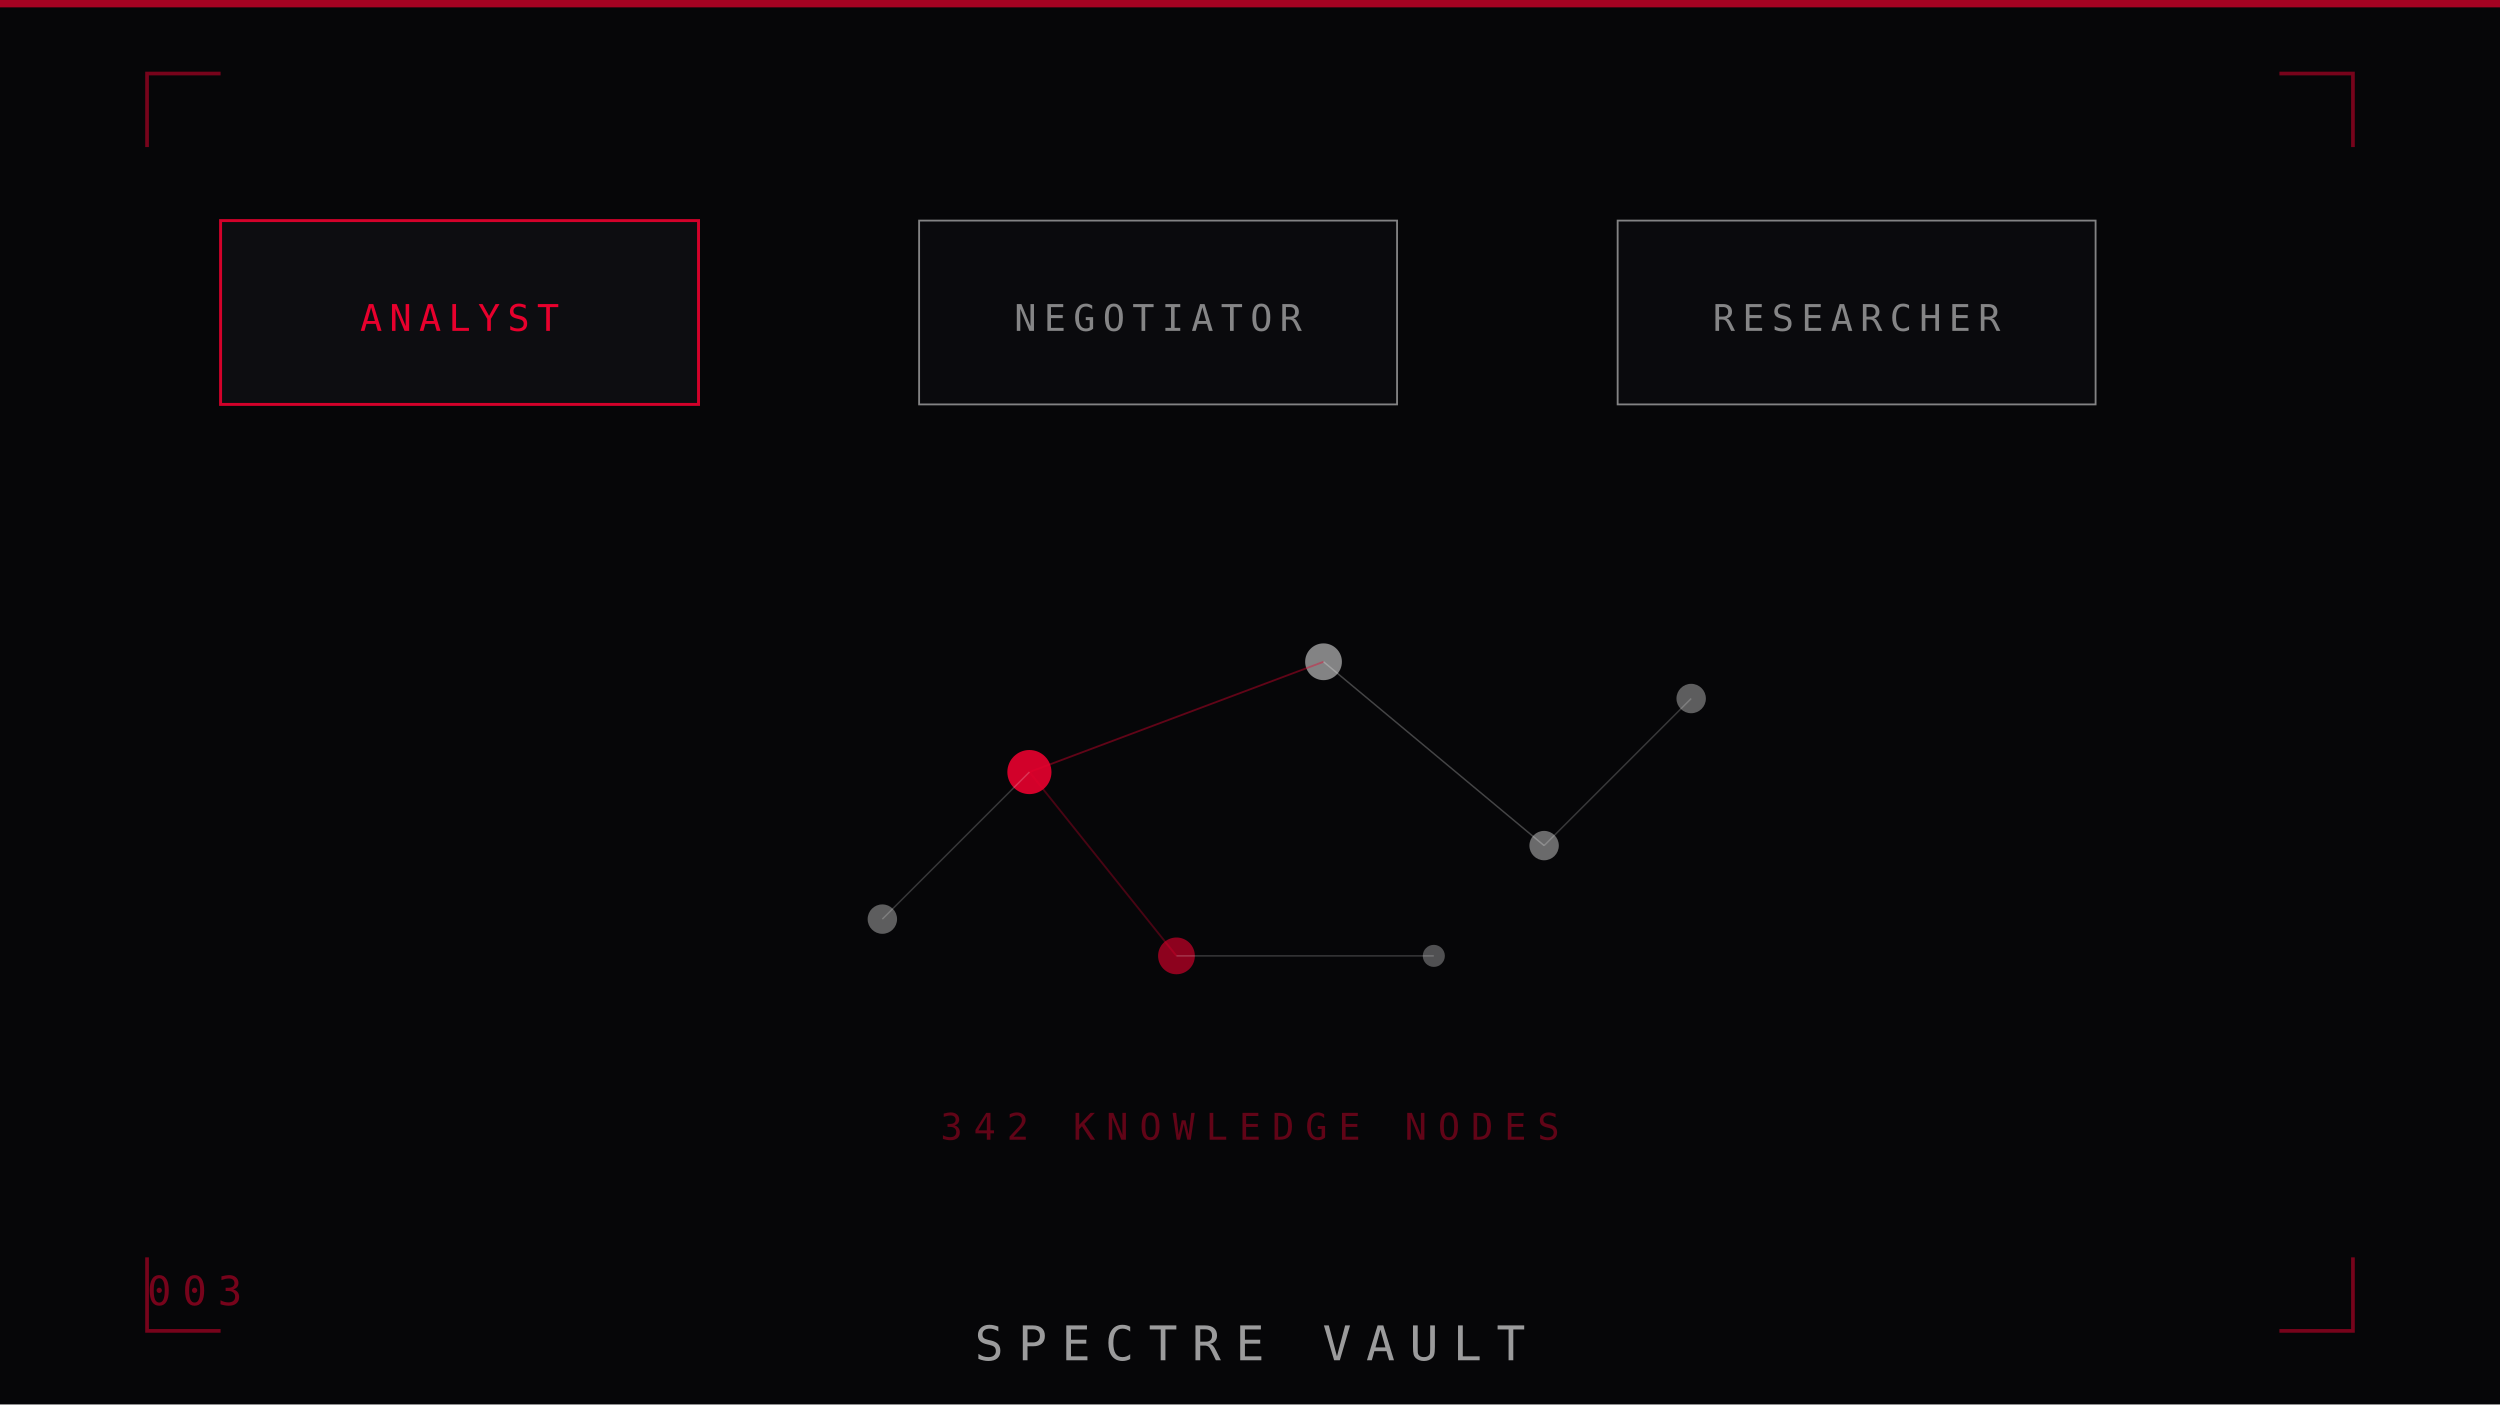
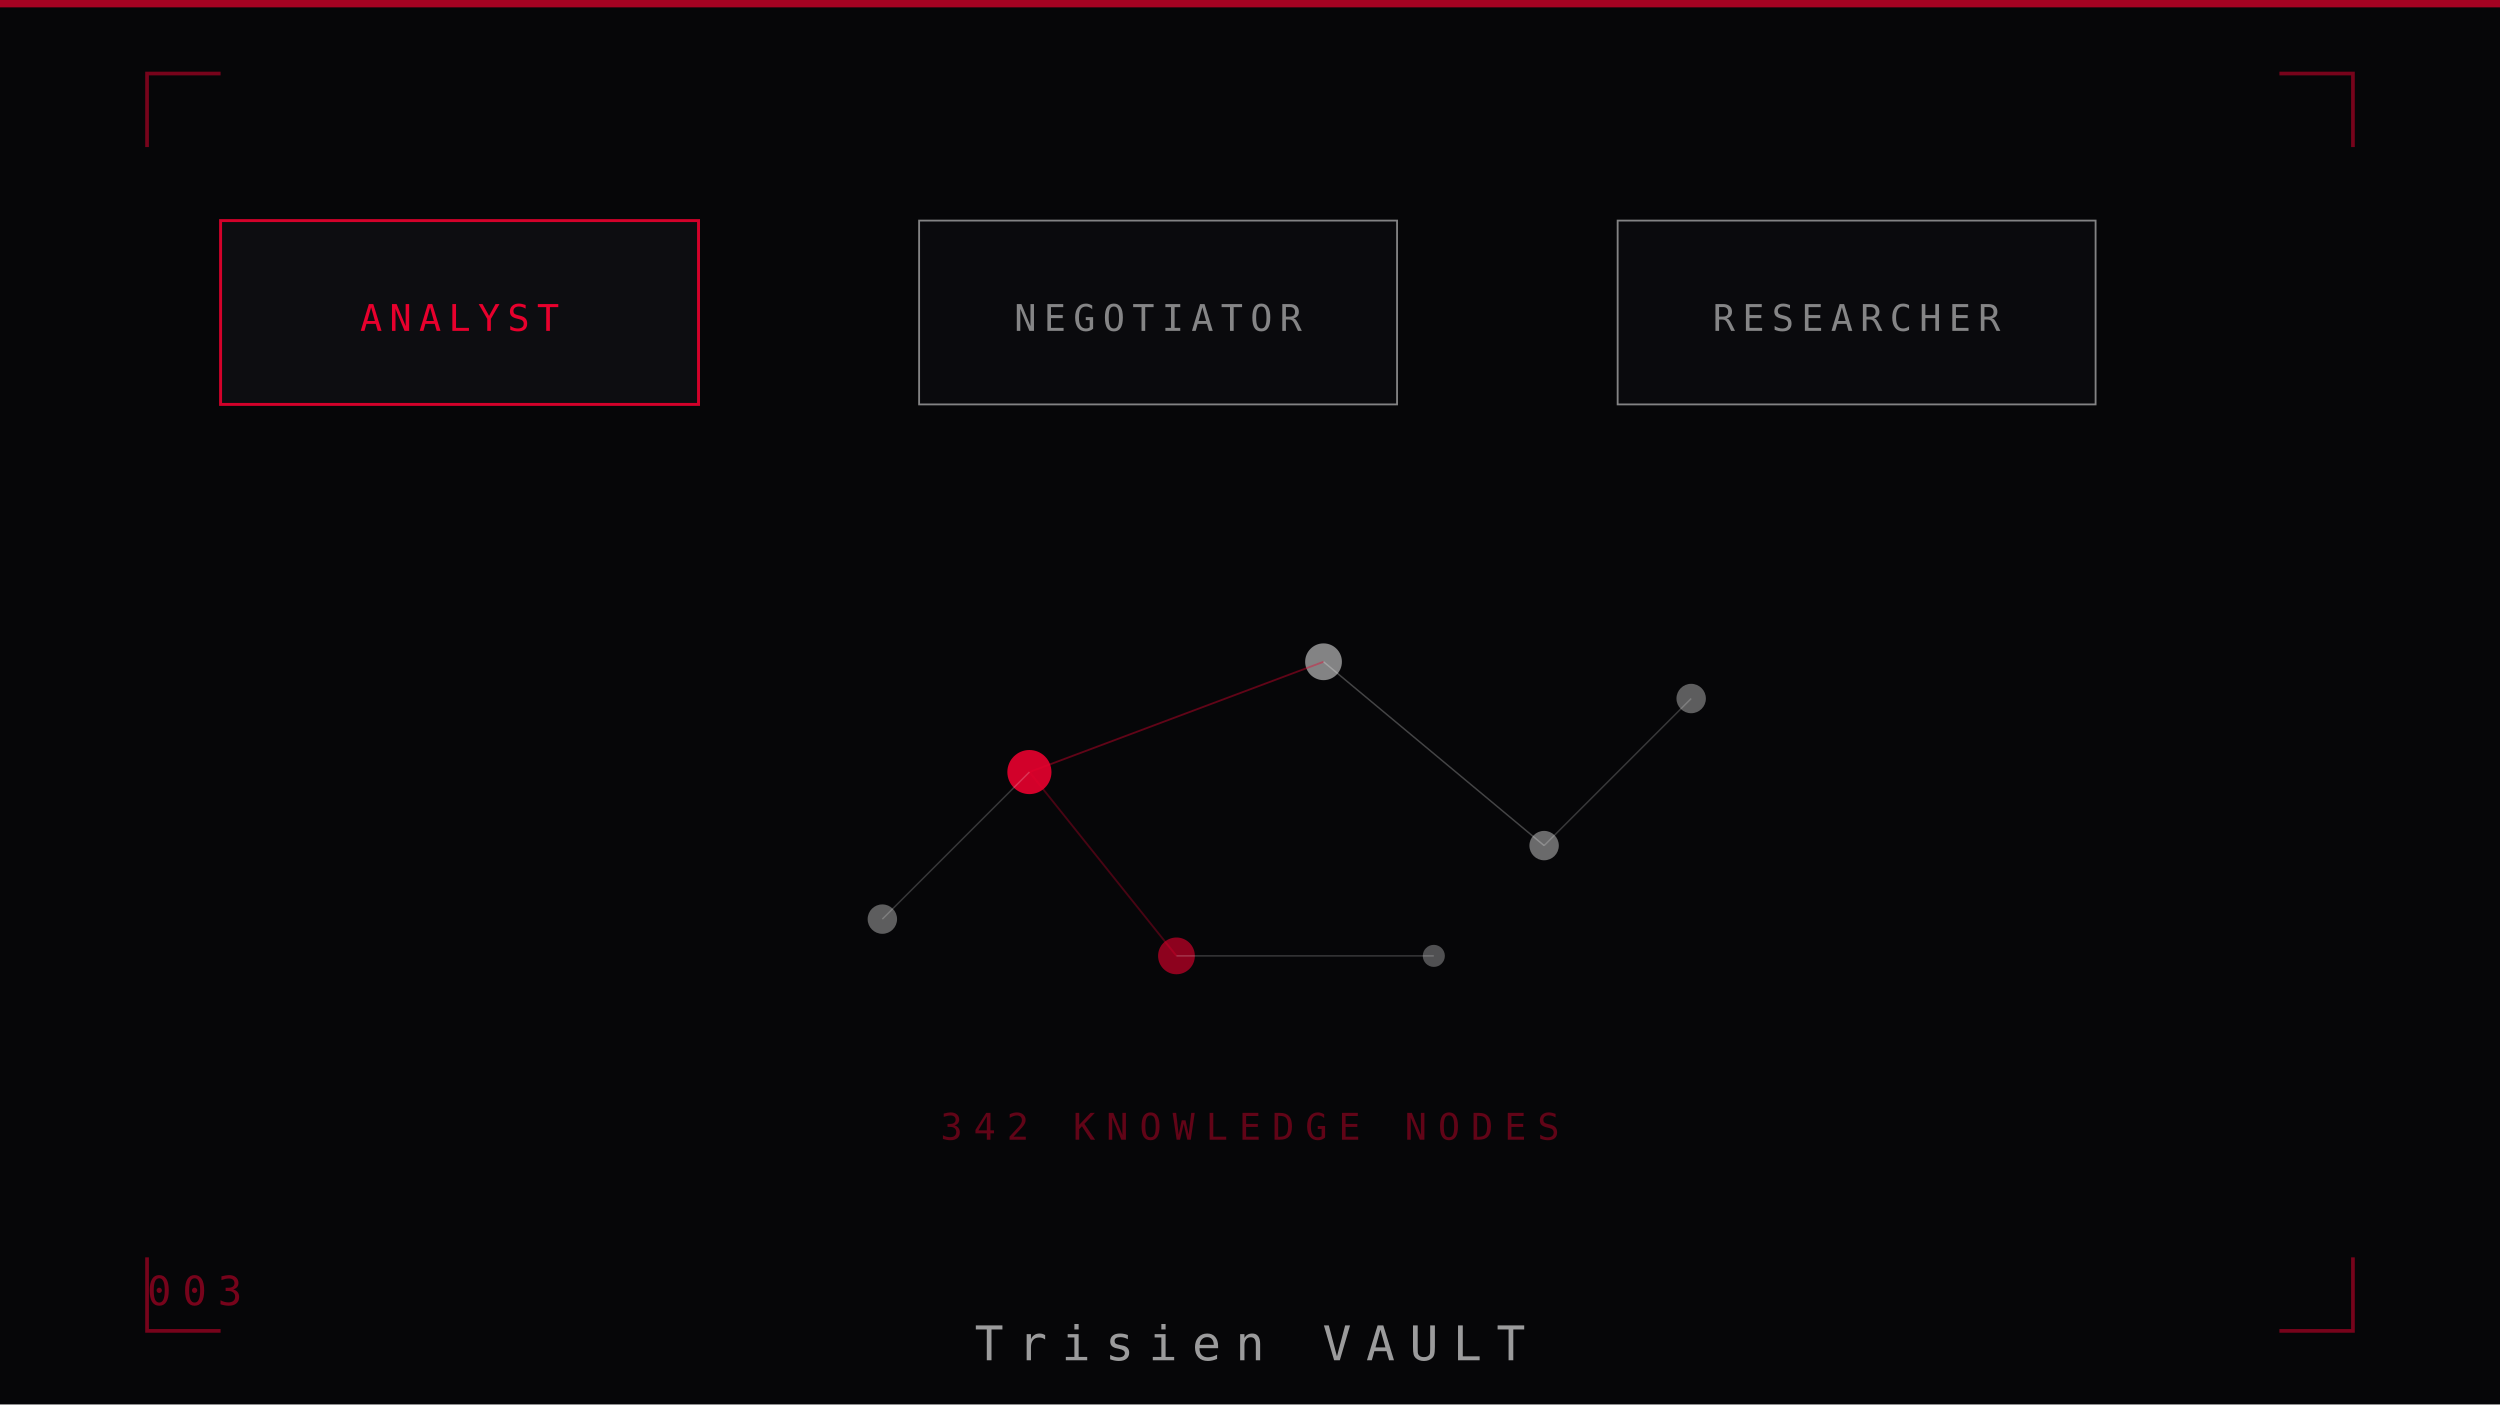
<svg xmlns="http://www.w3.org/2000/svg" width="100%" viewBox="0 0 680 382" role="img">
  <rect width="680" height="382" fill="#060608" />
  <rect x="0" y="0" width="680" height="2" fill="#E8002D" opacity="0.7" />
  <rect x="60" y="60" width="130" height="50" rx="0" fill="#0d0d12" stroke="#E8002D" stroke-width="0.8" opacity="0.9" />
  <text x="125" y="90" text-anchor="middle" font-family="'JetBrains Mono', monospace" font-size="10" fill="#E8002D" letter-spacing="2">ANALYST</text>
  <rect x="250" y="60" width="130" height="50" rx="0" fill="#0d0d12" stroke="#ffffff" stroke-width="0.5" opacity="0.5" />
  <text x="315" y="90" text-anchor="middle" font-family="'JetBrains Mono', monospace" font-size="10" fill="#ffffff" opacity="0.5" letter-spacing="2">NEGOTIATOR</text>
  <rect x="440" y="60" width="130" height="50" rx="0" fill="#0d0d12" stroke="#ffffff" stroke-width="0.5" opacity="0.5" />
  <text x="505" y="90" text-anchor="middle" font-family="'JetBrains Mono', monospace" font-size="10" fill="#ffffff" opacity="0.5" letter-spacing="2">RESEARCHER</text>
  <circle cx="280" cy="210" r="6" fill="#E8002D" opacity="0.9" />
  <circle cx="360" cy="180" r="5" fill="#ffffff" opacity="0.5" />
  <circle cx="420" cy="230" r="4" fill="#ffffff" opacity="0.4" />
  <circle cx="320" cy="260" r="5" fill="#E8002D" opacity="0.6" />
  <circle cx="460" cy="190" r="4" fill="#ffffff" opacity="0.35" />
  <circle cx="240" cy="250" r="4" fill="#ffffff" opacity="0.35" />
  <circle cx="390" cy="260" r="3" fill="#ffffff" opacity="0.3" />
  <line x1="280" y1="210" x2="360" y2="180" stroke="#E8002D" stroke-width="0.5" opacity="0.4" />
  <line x1="360" y1="180" x2="420" y2="230" stroke="#ffffff" stroke-width="0.4" opacity="0.25" />
  <line x1="280" y1="210" x2="320" y2="260" stroke="#E8002D" stroke-width="0.5" opacity="0.3" />
  <line x1="420" y1="230" x2="460" y2="190" stroke="#ffffff" stroke-width="0.4" opacity="0.2" />
  <line x1="320" y1="260" x2="390" y2="260" stroke="#ffffff" stroke-width="0.4" opacity="0.2" />
  <line x1="280" y1="210" x2="240" y2="250" stroke="#ffffff" stroke-width="0.4" opacity="0.2" />
  <text x="340" y="310" text-anchor="middle" font-family="'JetBrains Mono', monospace" font-size="10" fill="#E8002D" opacity="0.4" letter-spacing="3">342 KNOWLEDGE NODES</text>
  <path d="M40,40 L40,20 L60,20" fill="none" stroke="#E8002D" stroke-width="1" opacity="0.5" />
  <path d="M640,40 L640,20 L620,20" fill="none" stroke="#E8002D" stroke-width="1" opacity="0.5" />
  <path d="M40,342 L40,362 L60,362" fill="none" stroke="#E8002D" stroke-width="1" opacity="0.5" />
  <path d="M640,342 L640,362 L620,362" fill="none" stroke="#E8002D" stroke-width="1" opacity="0.5" />
  <text x="40" y="355" font-family="'JetBrains Mono', monospace" font-size="11" fill="#E8002D" opacity="0.5" letter-spacing="3">003</text>
-   <text x="340" y="370" text-anchor="middle" font-family="'JetBrains Mono', monospace" font-size="13" fill="#ffffff" opacity="0.6" letter-spacing="4">SPECTRE VAULT</text>
+   <text x="340" y="370" text-anchor="middle" font-family="'JetBrains Mono', monospace" font-size="13" fill="#ffffff" opacity="0.6" letter-spacing="4">Trisien VAULT</text>
</svg>
